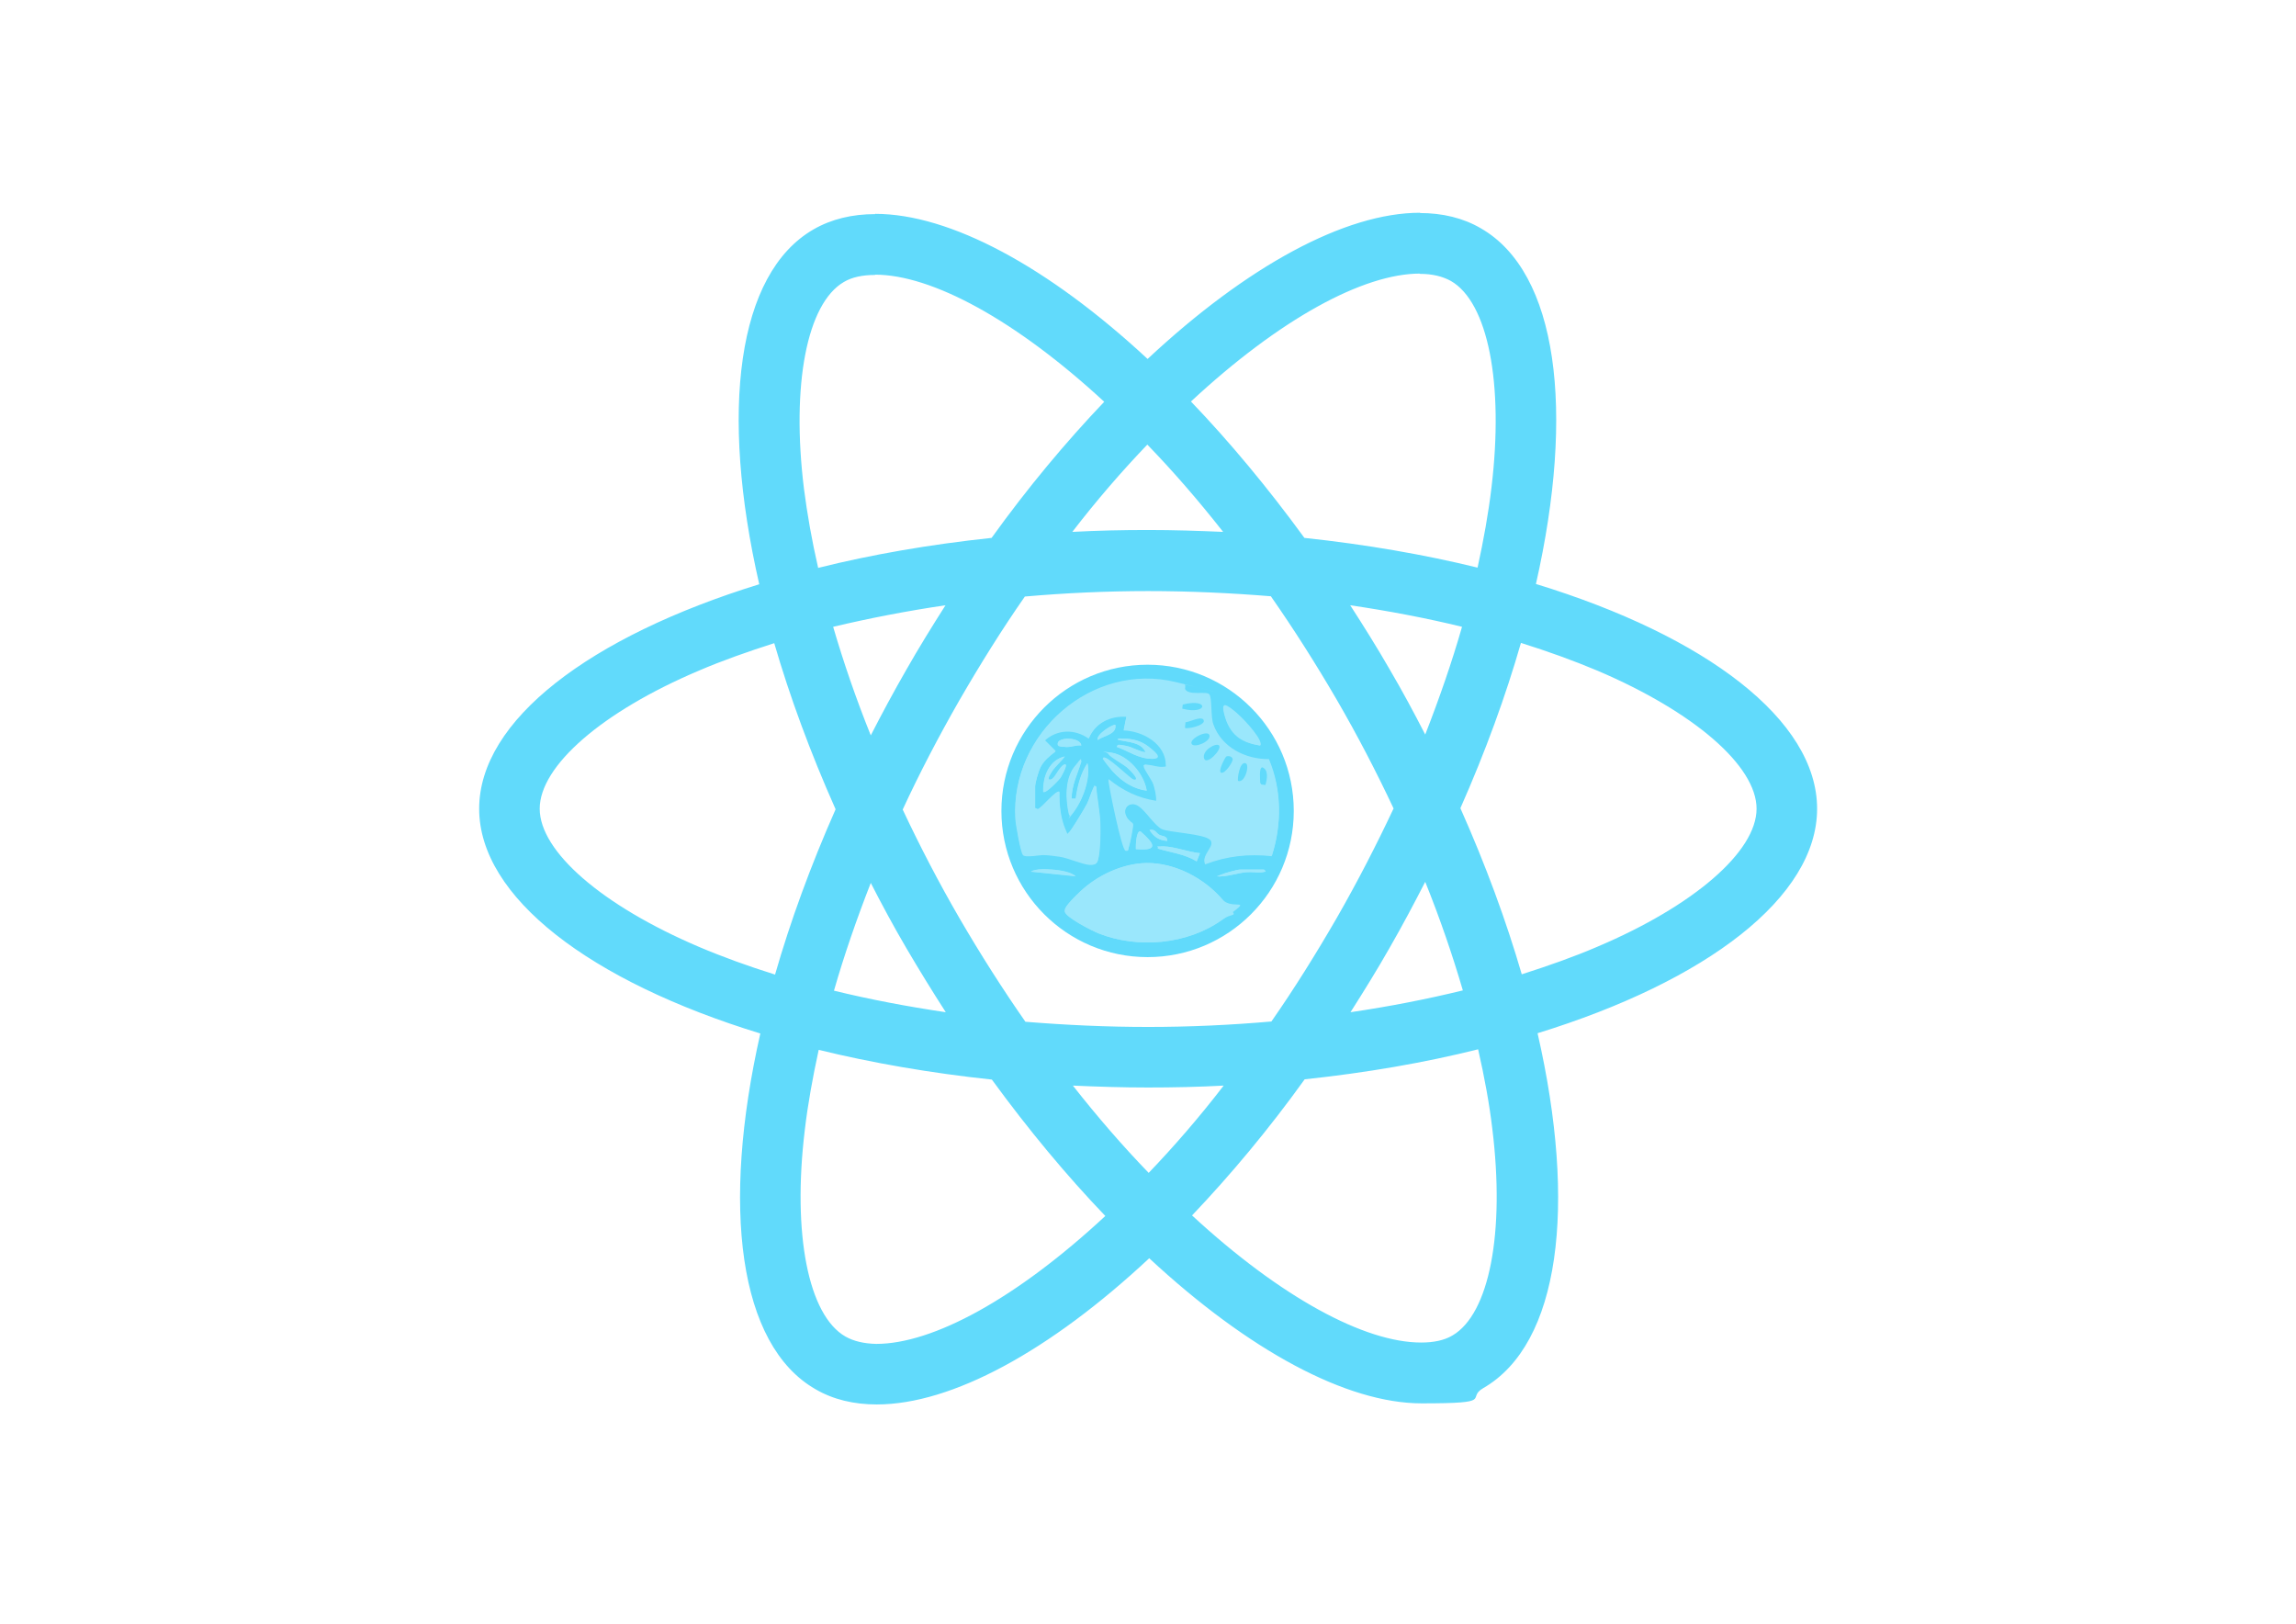
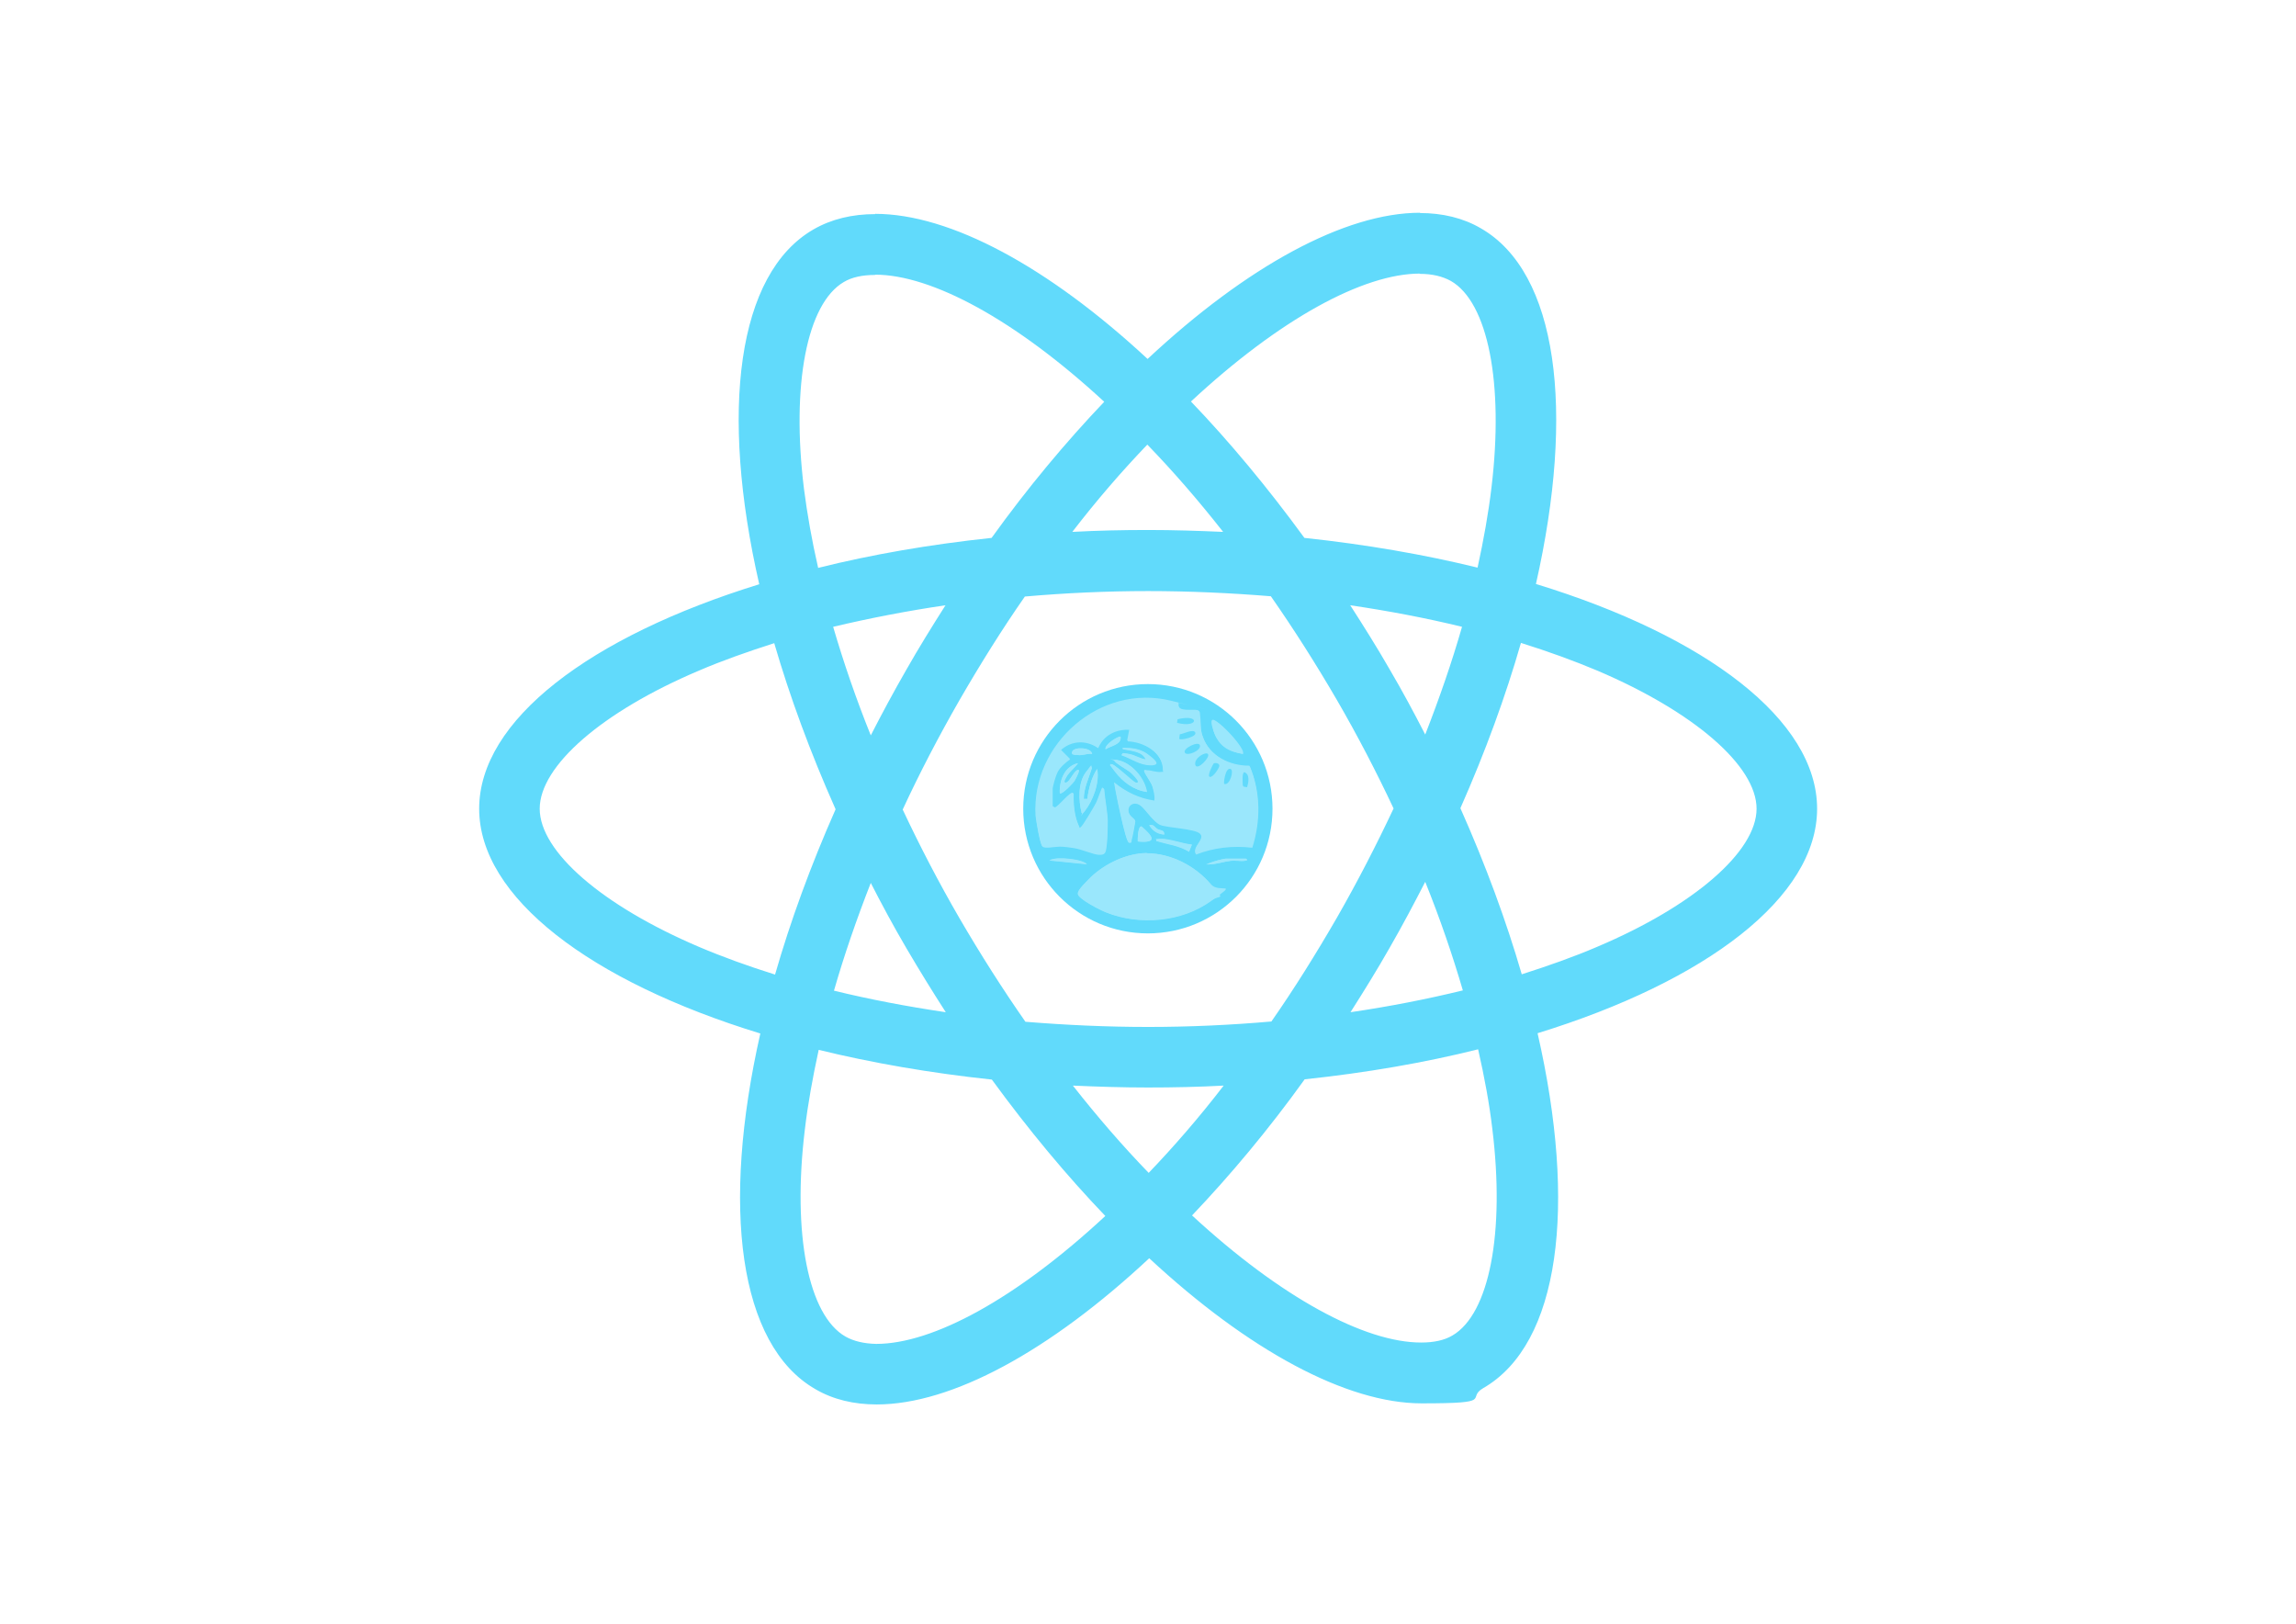
<svg xmlns="http://www.w3.org/2000/svg" id="Layer_1" version="1.1" viewBox="0 0 841.9 595.3">
  <defs>
    <style>
      .st0 {
        fill: #9ae7fc;
      }

      .st1 {
        fill: #61dafb;
      }
- 
-       .st2 {
-         fill: #61dafb;
-       }
    </style>
  </defs>
-   <circle class="st0" cx="420.7" cy="297.3" r="51" />
-   <path class="st2" d="M474.4,297.3c0,29.6-24,53.6-53.6,53.6s-53.6-24-53.6-53.6,24-53.6,53.6-53.6,53.6,24,53.6,53.6ZM379.5,296.1v-7.5c0-1.3,1.4-6.1,2.1-7.4,1.2-2.3,3.4-4.1,5.4-5.6l-4-4c4.7-4.3,11.1-4.4,16.2-.8,2.3-5.6,7.8-8.4,13.8-8l-1,5c7,.2,15.5,4.9,15.5,12.8s0,.6-.8.8c-2,.3-4-.5-5.9-.7s-1.4-.5-1.4.4,3,4.9,3.5,6.5,1.2,4.1,1,6.3c-6.6-1-12.4-3.8-17.5-8,.3,3.1,4.9,25.7,6.3,26s1-.7,1.2-1.3,1.5-7.5,1.5-8c0-1.2-2-2.1-2.6-3.3-1.4-3.2,1.5-5.6,4.4-3.9s6.2,7.4,8.9,8.6,15.4,1.7,17.6,3.9-3.4,5.4-1.8,9c8-3.1,16-3.9,24.4-3,3.7-11.5,3.7-24.1-1.1-35.3-8.6,0-17.4-4.3-20.4-12.8s-.8-10.2-1.5-11c-1-1.2-7.5.7-8.8-1.8s.3-1.3-.2-1.7-2.3-.7-3.1-.9c-30.8-7.6-60.8,18.6-58.9,49.9.1,1.9,1.9,12.2,2.8,13.2s5.7,0,7.5,0,4.4.4,5.9.6c3.4.5,8.5,2.9,11.1,3s2.9-1,3.2-2.8c.5-3.1.6-8.8.6-12s-1.2-9.3-1.5-13.7c-1.1-.2-.8,0-1.1.6-.8,1.6-1.3,3.8-2.3,5.7s-6.2,10.3-6.8,10.7-.8-.6-1-1c-1.9-4.2-2.4-9.4-2.3-14-1.1-1.2-6.4,5.8-8,6.3l-1-.5ZM462,273.3c1.3-1.4-7.1-10.5-8.5-11.8-3.6-3.2-6.4-5.3-4.2,1.7s6.8,9.2,12.6,10.1ZM409,265.8c-.5-.6-7.2,3.4-6.5,5.5,2.2-1.6,7-2,6.5-5.5ZM396.5,273.3c-.3-2.9-7.5-3.2-8.5-1.2s1.9,1.7,2.3,1.7c2.1.4,4.1-.7,6.2-.5ZM409.5,273.8c4.5,1.6,7.8,4.3,12.9,4.4s-.1-3.6-1.4-4.6c-2.6-2-6-2.9-9.2-2.8s-1.9-.4-1.7.5c3.3.7,8.6.8,10,4.5-2.7-.3-4.6-1.9-7.4-2.4s-3-.6-3.1.4ZM420.5,289.8c-1-6-6.8-12.8-12.9-13.8s-1.6-.5-1,.6,5.6,3.8,6.7,4.8,5.3,5,2.5,4.5-10-9.2-11.2-8c.2,1.1,1.3,2.3,2,3.2,3.5,4.5,8.2,8.1,14,8.8ZM390.5,277.3c-5.9,1.3-8.2,7.5-8,13,.8.9,5.9-4.5,6.4-5.3s3.2-5.4,1.3-4.7-3.4,5.2-5,5.5.2-2.5.5-3c1.3-1.9,3.4-3.7,4.7-5.5ZM396.5,279.3c-.5-.6-2.4,1.6-2.7,2-3.4,4.6-3.1,12.1-1.8,17.5.9.2,1-.3,1.4-.8,3.5-4.5,6.5-12.5,5.3-18.2-2.5,3.7-3.7,8.6-4.3,13h-1.5c0-4.8,2.2-9.1,3.5-13.5ZM428,308.3c.1-2-2-1.7-3-2.3s-1.6-2.2-3.5-1.7c1.6,2.5,3.5,3.8,6.5,4ZM416.5,311.3c9,.8,6.5-2.3,1.7-6.5-1.6-.4-1.8,5.3-1.7,6.5ZM440,312.8c-4.1-.4-9.3-2.4-13.3-2.5s-1.6,0-2.2.8c4.8,1.5,9.9,2,14.3,4.7l1.2-3ZM420.4,316.4c-8.7.1-17.9,4.4-24.2,10.4s-5.7,6.3-5.7,7.3c0,2.1,10.2,7.3,12.4,8.1,14.3,5.7,32.6,4.1,45.3-5s3.7-3.2.1-7.4c-6.7-7.8-17.4-13.5-27.8-13.4ZM394.5,321.3c-1.7-1.7-5.9-2.3-8.3-2.5s-6.3-.4-8.2.7l16.5,1.7ZM463.5,318.8h-8.8c-1.1,0-5.8,1.3-7.1,1.9s-1,.7.1.6c2.8-.1,6.1-1.2,9-1.5s4.1.2,6,0,1.6-.4.7-1Z" />
-   <path class="st0" d="M379.5,296.1l1,.5c1.6-.4,6.9-7.4,8-6.3-.1,4.6.4,9.8,2.3,14s.1,1.4,1,1,6.1-9.3,6.8-10.7,1.5-4.1,2.3-5.7,0-.8,1.1-.6c.3,4.5,1.4,9.3,1.5,13.7s0,8.9-.6,12-1.3,2.9-3.2,2.8-7.7-2.5-11.1-3-4.4-.6-5.9-.6-6.4,1.3-7.5,0-2.6-11.3-2.8-13.2c-1.8-31.3,28.1-57.5,58.9-49.9s2.6.5,3.1.9,0,1.2.2,1.7c1.3,2.4,7.7.6,8.8,1.8s.5,8.2,1.5,11c3,8.5,11.8,12.9,20.4,12.8,4.7,11.2,4.8,23.8,1.1,35.3-8.5-.8-16.5,0-24.4,3-1.6-3.7,4.9-6,1.8-9s-14-2.2-17.6-3.9-6.4-7.2-8.9-8.6-5.8.7-4.4,3.9,2.5,2.1,2.6,3.3-1.2,7.3-1.5,8-.3,1.5-1.2,1.3c-1.3-.3-5.9-22.9-6.3-26,5.1,4.2,10.9,7,17.5,8,.2-2.2-.3-4.2-1-6.3s-3.5-6.1-3.5-6.5c0-.9,1.1-.4,1.4-.4,1.9.1,3.9,1,5.9.7s.8.3.8-.8c0-7.8-8.5-12.6-15.5-12.8l1-5c-6-.4-11.4,2.4-13.8,8-5.1-3.6-11.6-3.5-16.2.8l4,4c-2.1,1.5-4.2,3.3-5.4,5.6s-2.1,6.1-2.1,7.4v7.5ZM433.5,259.8c9.3,2.5,10.3-4.1.2-1.5l-.2,1.5ZM434.5,266.8c.4.7,7.6-.5,6.9-2.7s-5.4.7-6.7.7l-.2,2ZM437,272.8c1,1.4,6.7-2.1,6.5-3.2-.5-2.2-7.8,1.4-6.5,3.2ZM447,273.3c-1.1-1.1-5.9,3.3-5.5,4.7.7,2.8,6.8-3.5,5.5-4.7ZM449.6,277.4c-.3.2-3.7,5.4-1.8,5.9s4.1-4,4.2-4.8-1.6-1.5-2.4-1.1ZM454,286.3c2.5.9,4.5-6,2.7-6.5-2.2-.7-3.1,6.1-2.7,6.5ZM464,287.8c.6-2,1.3-5.6-1.2-6.5-1.2.3-.7,4.6-.7,5.7l.4.6,1.5.2Z" />
-   <path class="st0" d="M462,273.3c-5.9-.9-10.8-4.3-12.6-10.1s.6-4.8,4.2-1.7,9.8,10.3,8.5,11.8Z" />
-   <path class="st0" d="M420.5,289.8c-5.8-.7-10.5-4.3-14-8.8s-1.8-2.1-2-3.2c1.2-1.2,10.1,7.8,11.2,8,2.8.5-2.1-4.2-2.5-4.5-1.2-1-6.4-4.2-6.7-4.8-.5-1,.6-.6,1-.6,6.2,1,12,7.8,12.9,13.8Z" />
-   <path class="st0" d="M396.5,279.3c-1.3,4.4-3.6,8.7-3.5,13.5h1.5c.6-4.4,1.8-9.3,4.3-13,1.2,5.7-1.8,13.7-5.3,18.2s-.5,1-1.4.8c-1.3-5.3-1.6-12.8,1.8-17.5s2.2-2.6,2.7-2Z" />
-   <path class="st0" d="M409.5,273.8c.1-1,2.5-.5,3.1-.4,2.8.5,4.7,2,7.4,2.4-1.4-3.7-6.7-3.8-10-4.5-.1-.9,1.1-.5,1.7-.5,3.3,0,6.6.8,9.2,2.8s4.8,4.7,1.4,4.6c-5.1-.1-8.4-2.8-12.9-4.4Z" />
-   <path class="st0" d="M390.5,277.3c-1.3,1.9-3.5,3.6-4.7,5.5s-2.3,3.3-.5,3,3.3-4.8,5-5.5-1.1,4.3-1.3,4.7c-.5.8-5.6,6.2-6.4,5.3-.2-5.5,2.1-11.7,8-13Z" />
-   <path class="st0" d="M440,312.8l-1.2,3c-4.3-2.7-9.5-3.3-14.3-4.7.6-.8,1.3-.8,2.2-.8,4,.1,9.2,2.1,13.3,2.5Z" />
-   <path class="st0" d="M416.5,311.3c0-1.2.1-6.9,1.7-6.5,4.7,4.2,7.2,7.3-1.7,6.5Z" />
-   <path class="st0" d="M396.5,273.3c-2.1-.3-4.1.8-6.2.5s-2.7-1-2.3-1.7c1-1.9,8.2-1.7,8.5,1.2Z" />
-   <path class="st0" d="M409,265.8c.5,3.5-4.3,3.9-6.5,5.5-.7-2.1,5.9-6.1,6.5-5.5Z" />
-   <path class="st0" d="M428,308.3c-3-.2-4.9-1.5-6.5-4,2-.5,2.4,1,3.5,1.7s3.1.3,3,2.3Z" />
-   <path class="st2" d="M434.5,266.8l.2-2c1.3,0,6.1-2.6,6.7-.7s-6.5,3.4-6.9,2.7Z" />
-   <path class="st2" d="M433.5,259.8l.2-1.5c10-2.5,9.1,4-.2,1.5Z" />
-   <path class="st2" d="M437,272.8c-1.3-1.8,6-5.5,6.5-3.2s-5.5,4.7-6.5,3.2Z" />
-   <path class="st2" d="M447,273.3c1.3,1.3-4.7,7.6-5.5,4.7s4.4-5.8,5.5-4.7Z" />
-   <path class="st2" d="M449.6,277.4c.8-.5,2.5,0,2.4,1.1s-2.8,5.2-4.2,4.8,1.5-5.7,1.8-5.9Z" />
-   <path class="st2" d="M454,286.3c-.4-.4.5-7.2,2.7-6.5,1.7.5-.2,7.4-2.7,6.5Z" />
-   <path class="st2" d="M464,287.8l-1.5-.2-.4-.6c0-1.1-.5-5.4.7-5.7,2.5.9,1.8,4.5,1.2,6.5Z" />
-   <path class="st0" d="M420.4,316.4c10.5-.1,21.2,5.6,27.8,13.4s4.5,4.1-.1,7.4c-12.7,9.1-30.9,10.7-45.3,5-2.2-.9-12.4-6-12.4-8.1s4.7-6.3,5.7-7.3c6.3-5.9,15.5-10.2,24.2-10.4Z" />
-   <path class="st0" d="M394.5,321.3l-16.5-1.7c2-1.2,5.9-.9,8.2-.7s6.6.8,8.3,2.5Z" />
-   <path class="st0" d="M463.5,318.8c.8.6,0,.9-.7,1-1.9.2-4.1-.2-6,0-2.9.3-6.2,1.4-9,1.5s-1.3-.1-.1-.6,6-1.9,7.1-1.9h8.8Z" />
-   <path class="st2" d="M666.3,296.5c0-32.5-40.7-63.3-103.1-82.4,14.4-63.6,8-114.2-20.2-130.4-6.5-3.8-14.1-5.6-22.4-5.6v22.3c4.6,0,8.3.9,11.4,2.6,13.6,7.8,19.5,37.5,14.9,75.7-1.1,9.4-2.9,19.3-5.1,29.4-19.6-4.8-41-8.5-63.5-10.9-13.5-18.5-27.5-35.3-41.6-50,32.6-30.3,63.2-46.9,84-46.9v-22.3c-27.5,0-63.5,19.6-99.9,53.6-36.4-33.8-72.4-53.2-99.9-53.2v22.3c20.7,0,51.4,16.5,84,46.6-14,14.7-28,31.4-41.3,49.9-22.6,2.4-44,6.1-63.6,11-2.3-10-4-19.7-5.2-29-4.7-38.2,1.1-67.9,14.6-75.8,3-1.8,6.9-2.6,11.5-2.6v-22.3c-8.4,0-16,1.8-22.6,5.6-28.1,16.2-34.4,66.7-19.9,130.1-62.2,19.2-102.7,49.9-102.7,82.3s40.7,63.3,103.1,82.4c-14.4,63.6-8,114.2,20.2,130.4,6.5,3.8,14.1,5.6,22.5,5.6,27.5,0,63.5-19.6,99.9-53.6,36.4,33.8,72.4,53.2,99.9,53.2s16-1.8,22.6-5.6c28.1-16.2,34.4-66.7,19.9-130.1,62-19.1,102.5-49.9,102.5-82.3h0ZM536.1,229.8c-3.7,12.9-8.3,26.2-13.5,39.5-4.1-8-8.4-16-13.1-24-4.6-8-9.5-15.8-14.4-23.4,14.2,2.1,27.9,4.7,41,7.9h0ZM490.3,336.3c-7.8,13.5-15.8,26.3-24.1,38.2-14.9,1.3-30,2-45.2,2s-30.2-.7-45-1.9c-8.3-11.9-16.4-24.6-24.2-38-7.6-13.1-14.5-26.4-20.8-39.8,6.2-13.4,13.2-26.8,20.7-39.9,7.8-13.5,15.8-26.3,24.1-38.2,14.9-1.3,30-2,45.2-2s30.2.7,45,1.9c8.3,11.9,16.4,24.6,24.2,38,7.6,13.1,14.5,26.4,20.8,39.8-6.3,13.4-13.2,26.8-20.7,39.9h0ZM522.6,323.3c5.4,13.4,10,26.8,13.8,39.8-13.1,3.2-26.9,5.9-41.2,8,4.9-7.7,9.8-15.6,14.4-23.7,4.6-8,8.9-16.1,13-24.1h0ZM421.2,430c-9.3-9.6-18.6-20.3-27.8-32,9,.4,18.2.7,27.5.7s18.7-.2,27.8-.7c-9,11.7-18.3,22.4-27.5,32ZM346.8,371.1c-14.2-2.1-27.9-4.7-41-7.9,3.7-12.9,8.3-26.2,13.5-39.5,4.1,8,8.4,16,13.1,24s9.5,15.8,14.4,23.4ZM420.7,163c9.3,9.6,18.6,20.3,27.8,32-9-.4-18.2-.7-27.5-.7s-18.7.2-27.8.7c9-11.7,18.3-22.4,27.5-32ZM346.7,221.9c-4.9,7.7-9.8,15.6-14.4,23.7-4.6,8-8.9,16-13,24-5.4-13.4-10-26.8-13.8-39.8,13.1-3.1,26.9-5.8,41.2-7.9h0ZM256.2,347.1c-35.4-15.1-58.3-34.9-58.3-50.6s22.9-35.6,58.3-50.6c8.6-3.7,18-7,27.7-10.1,5.7,19.6,13.2,40,22.5,60.9-9.2,20.8-16.6,41.1-22.2,60.6-9.9-3.1-19.3-6.5-28-10.2h0ZM310,490c-13.6-7.8-19.5-37.5-14.9-75.7,1.1-9.4,2.9-19.3,5.1-29.4,19.6,4.8,41,8.5,63.5,10.9,13.5,18.5,27.5,35.3,41.6,50-32.6,30.3-63.2,46.9-84,46.9-4.5-.1-8.3-1-11.3-2.7h0ZM547.2,413.8c4.7,38.2-1.1,67.9-14.6,75.8-3,1.8-6.9,2.6-11.5,2.6-20.7,0-51.4-16.5-84-46.6,14-14.7,28-31.4,41.3-49.9,22.6-2.4,44-6.1,63.6-11,2.3,10.1,4.1,19.8,5.2,29.1ZM585.7,347.1c-8.6,3.7-18,7-27.7,10.1-5.7-19.6-13.2-40-22.5-60.9,9.2-20.8,16.6-41.1,22.2-60.6,9.9,3.1,19.3,6.5,28.1,10.2,35.4,15.1,58.3,34.9,58.3,50.6,0,15.7-23,35.6-58.4,50.6h0Z" />
-   <path class="st1" d="M520.5,78.1" />
+   <g>
+     <path class="st1" d="M666.3,296.5c0-32.5-40.7-63.3-103.1-82.4,14.4-63.6,8-114.2-20.2-130.4-6.5-3.8-14.1-5.6-22.4-5.6v22.3c4.6,0,8.3.9,11.4,2.6,13.6,7.8,19.5,37.5,14.9,75.7-1.1,9.4-2.9,19.3-5.1,29.4-19.6-4.8-41-8.5-63.5-10.9-13.5-18.5-27.5-35.3-41.6-50,32.6-30.3,63.2-46.9,84-46.9v-22.3c-27.5,0-63.5,19.6-99.9,53.6-36.4-33.8-72.4-53.2-99.9-53.2v22.3c20.7,0,51.4,16.5,84,46.6-14,14.7-28,31.4-41.3,49.9-22.6,2.4-44,6.1-63.6,11-2.3-10-4-19.7-5.2-29-4.7-38.2,1.1-67.9,14.6-75.8,3-1.8,6.9-2.6,11.5-2.6v-22.3c-8.4,0-16,1.8-22.6,5.6-28.1,16.2-34.4,66.7-19.9,130.1-62.2,19.2-102.7,49.9-102.7,82.3s40.7,63.3,103.1,82.4c-14.4,63.6-8,114.2,20.2,130.4,6.5,3.8,14.1,5.6,22.5,5.6,27.5,0,63.5-19.6,99.9-53.6,36.4,33.8,72.4,53.2,99.9,53.2s16-1.8,22.6-5.6c28.1-16.2,34.4-66.7,19.9-130.1,62-19.1,102.5-49.9,102.5-82.3h0ZM536.1,229.8c-3.7,12.9-8.3,26.2-13.5,39.5-4.1-8-8.4-16-13.1-24-4.6-8-9.5-15.8-14.4-23.4,14.2,2.1,27.9,4.7,41,7.9h0ZM490.3,336.3c-7.8,13.5-15.8,26.3-24.1,38.2-14.9,1.3-30,2-45.2,2s-30.2-.7-45-1.9c-8.3-11.9-16.4-24.6-24.2-38-7.6-13.1-14.5-26.4-20.8-39.8,6.2-13.4,13.2-26.8,20.7-39.9,7.8-13.5,15.8-26.3,24.1-38.2,14.9-1.3,30-2,45.2-2s30.2.7,45,1.9c8.3,11.9,16.4,24.6,24.2,38,7.6,13.1,14.5,26.4,20.8,39.8-6.3,13.4-13.2,26.8-20.7,39.9h0ZM522.6,323.3c5.4,13.4,10,26.8,13.8,39.8-13.1,3.2-26.9,5.9-41.2,8,4.9-7.7,9.8-15.6,14.4-23.7,4.6-8,8.9-16.1,13-24.1h0ZM421.2,430c-9.3-9.6-18.6-20.3-27.8-32,9,.4,18.2.7,27.5.7s18.7-.2,27.8-.7c-9,11.7-18.3,22.4-27.5,32ZM346.8,371.1c-14.2-2.1-27.9-4.7-41-7.9,3.7-12.9,8.3-26.2,13.5-39.5,4.1,8,8.4,16,13.1,24s9.5,15.8,14.4,23.4ZM420.7,163c9.3,9.6,18.6,20.3,27.8,32-9-.4-18.2-.7-27.5-.7s-18.7.2-27.8.7c9-11.7,18.3-22.4,27.5-32ZM346.7,221.9c-4.9,7.7-9.8,15.6-14.4,23.7-4.6,8-8.9,16-13,24-5.4-13.4-10-26.8-13.8-39.8,13.1-3.1,26.9-5.8,41.2-7.9h0ZM256.2,347.1c-35.4-15.1-58.3-34.9-58.3-50.6s22.9-35.6,58.3-50.6c8.6-3.7,18-7,27.7-10.1,5.7,19.6,13.2,40,22.5,60.9-9.2,20.8-16.6,41.1-22.2,60.6-9.9-3.1-19.3-6.5-28-10.2h0ZM310,490c-13.6-7.8-19.5-37.5-14.9-75.7,1.1-9.4,2.9-19.3,5.1-29.4,19.6,4.8,41,8.5,63.5,10.9,13.5,18.5,27.5,35.3,41.6,50-32.6,30.3-63.2,46.9-84,46.9-4.5-.1-8.3-1-11.3-2.7h0ZM547.2,413.8c4.7,38.2-1.1,67.9-14.6,75.8-3,1.8-6.9,2.6-11.5,2.6-20.7,0-51.4-16.5-84-46.6,14-14.7,28-31.4,41.3-49.9,22.6-2.4,44-6.1,63.6-11,2.3,10.1,4.1,19.8,5.2,29.1ZM585.7,347.1c-8.6,3.7-18,7-27.7,10.1-5.7-19.6-13.2-40-22.5-60.9,9.2-20.8,16.6-41.1,22.2-60.6,9.9,3.1,19.3,6.5,28.1,10.2,35.4,15.1,58.3,34.9,58.3,50.6,0,15.7-23,35.6-58.4,50.6h0Z" />
+     <circle class="st1" cx="420.9" cy="296.5" r="45.7" />
+     <path class="st1" d="M520.5,78.1" />
+   </g>
+   <circle class="st0" cx="420.8" cy="296.6" r="43" />
+   <path class="st1" d="M466.1,296.6c0,25-20.2,45.2-45.2,45.2s-45.2-20.2-45.2-45.2,20.2-45.2,45.2-45.2,45.2,20.2,45.2,45.2ZM386,295.6v-6.3c0-1.1,1.2-5.1,1.8-6.2,1-1.9,2.9-3.5,4.6-4.7l-3.4-3.4c4-3.6,9.4-3.7,13.7-.7,1.9-4.7,6.6-7.1,11.6-6.7l-.8,4.2c5.9.2,13.1,4.1,13.1,10.8s0,.5-.7.7c-1.7.3-3.4-.4-5-.6s-1.2-.4-1.2.3,2.5,4.1,3,5.5,1,3.5.8,5.3c-5.6-.8-10.5-3.2-14.8-6.7.3,2.6,4.1,21.7,5.3,21.9s.8-.6,1-1.1,1.3-6.3,1.3-6.7c0-1-1.7-1.8-2.2-2.8-1.2-2.7,1.3-4.7,3.7-3.3s5.2,6.2,7.5,7.3,13,1.4,14.8,3.3-2.9,4.6-1.5,7.6c6.7-2.6,13.5-3.3,20.6-2.5,3.1-9.7,3.1-20.3-.9-29.8-7.3,0-14.7-3.6-17.2-10.8-2.5-7.2-.7-8.6-1.3-9.3-.8-1-6.3.6-7.4-1.5s.3-1.1-.2-1.4-1.9-.6-2.6-.8c-26-6.4-51.3,15.7-49.7,42.1,0,1.6,1.6,10.3,2.4,11.1s4.8,0,6.3,0,3.7.3,5,.5c2.9.4,7.2,2.4,9.4,2.5s2.4-.8,2.7-2.4c.4-2.6.5-7.4.5-10.1s-1-7.8-1.3-11.6c-.9-.2-.7,0-.9.5-.7,1.3-1.1,3.2-1.9,4.8s-5.2,8.7-5.7,9-.7-.5-.8-.8c-1.6-3.5-2-7.9-1.9-11.8-.9-1-5.4,4.9-6.7,5.3l-.8-.4v-.3h-.2ZM455.6,276.4c1.1-1.2-6-8.9-7.2-10-3-2.7-5.4-4.5-3.5,1.4s5.7,7.8,10.6,8.5h.1ZM410.9,270.1c-.4-.5-6.1,2.9-5.5,4.6,1.9-1.3,5.9-1.7,5.5-4.6ZM400.4,276.4c-.3-2.4-6.3-2.7-7.2-1s1.6,1.4,1.9,1.4c1.8.3,3.5-.6,5.2-.4h.1ZM411.3,276.8c3.8,1.3,6.6,3.6,10.9,3.7s0-3-1.2-3.9c-2.2-1.7-5.1-2.4-7.8-2.4s-1.6-.3-1.4.4c2.8.6,7.3.7,8.4,3.8-2.3-.3-3.9-1.6-6.2-2s-2.5-.5-2.6.3h0ZM420.6,290.3c-.8-5.1-5.7-10.8-10.9-11.6s-1.3-.4-.8.5,4.7,3.2,5.7,4,4.5,4.2,2.1,3.8-8.4-7.8-9.4-6.7c.2.9,1.1,1.9,1.7,2.7,3,3.8,6.9,6.8,11.8,7.4h-.2ZM395.3,279.8c-5,1.1-6.9,6.3-6.7,11,.7.8,5-3.8,5.4-4.5s2.7-4.6,1.1-4-2.9,4.4-4.2,4.6.2-2.1.4-2.5c1.1-1.6,2.9-3.1,4-4.6h0ZM400.4,281.5c-.4-.5-2,1.3-2.3,1.7-2.9,3.9-2.6,10.2-1.5,14.8.8.2.8-.3,1.2-.7,3-3.8,5.5-10.5,4.5-15.4-2.1,3.1-3.1,7.3-3.6,11h-1.3c0-4,1.9-7.7,3-11.4h0ZM426.9,305.9c0-1.7-1.7-1.4-2.5-1.9s-1.3-1.9-3-1.4c1.3,2.1,3,3.2,5.5,3.4h0ZM417.2,308.5c7.6.7,5.5-1.9,1.4-5.5-1.3-.3-1.5,4.5-1.4,5.5ZM437,309.7c-3.5-.3-7.8-2-11.2-2.1s-1.3,0-1.9.7c4,1.3,8.4,1.7,12.1,4l1-2.5h0ZM420.5,312.8c-7.3,0-15.1,3.7-20.4,8.8s-4.8,5.3-4.8,6.2c0,1.8,8.6,6.2,10.5,6.8,12.1,4.8,27.5,3.5,38.2-4.2s3.1-2.7,0-6.2c-5.7-6.6-14.7-11.4-23.4-11.3h-.1ZM398.7,316.9c-1.4-1.4-5-1.9-7-2.1s-5.3-.3-6.9.6l13.9,1.4h0ZM456.9,314.8h-7.4c-.9,0-4.9,1.1-6,1.6s-.8.6,0,.5c2.4,0,5.1-1,7.6-1.3s3.5.2,5.1,0,1.3-.3.6-.8h0Z" />
+   <path class="st0" d="M386,295.6l.8.4c1.3-.3,5.8-6.2,6.7-5.3,0,3.9.3,8.3,1.9,11.8s0,1.2.8.8,5.1-7.8,5.7-9,1.3-3.5,1.9-4.8,0-.7.9-.5c.3,3.8,1.2,7.8,1.3,11.6s0,7.5-.5,10.1-1.1,2.4-2.7,2.4-6.5-2.1-9.4-2.5-3.7-.5-5-.5-5.4,1.1-6.3,0-2.2-9.5-2.4-11.1c-1.5-26.4,23.7-48.5,49.7-42.1s2.2.4,2.6.8,0,1,.2,1.4c1.1,2,6.5.5,7.4,1.5s.4,6.9,1.3,9.3c2.5,7.2,10,10.9,17.2,10.8,4,9.4,4,20.1.9,29.8-7.2-.7-13.9,0-20.6,2.5-1.3-3.1,4.1-5.1,1.5-7.6s-11.8-1.9-14.8-3.3-5.4-6.1-7.5-7.3-4.9.6-3.7,3.3,2.1,1.8,2.2,2.8-1,6.2-1.3,6.7-.3,1.3-1,1.1c-1.1-.3-5-19.3-5.3-21.9,4.3,3.5,9.2,5.9,14.8,6.7.2-1.9-.3-3.5-.8-5.3s-3-5.1-3-5.5c0-.8.9-.3,1.2-.3,1.6,0,3.3.8,5,.6s.7.3.7-.7c0-6.6-7.2-10.6-13.1-10.8l.8-4.2c-5.1-.3-9.6,2-11.6,6.7-4.3-3-9.8-3-13.7.7l3.4,3.4c-1.8,1.3-3.5,2.8-4.6,4.7s-1.8,5.1-1.8,6.2v6.6h.2ZM431.6,265c7.8,2.1,8.7-3.5.2-1.3l-.2,1.3ZM432.4,270.9c.3.6,6.4-.4,5.8-2.3s-4.6.6-5.7.6l-.2,1.7h.1ZM434.5,276c.8,1.2,5.7-1.8,5.5-2.7-.4-1.9-6.6,1.2-5.5,2.7ZM442.9,276.4c-.9-.9-5,2.8-4.6,4,.6,2.4,5.7-3,4.6-4ZM445.1,279.9c-.3.2-3.1,4.6-1.5,5s3.5-3.4,3.5-4-1.3-1.3-2-.9h0ZM448.9,287.4c2.1.8,3.8-5.1,2.3-5.5-1.9-.6-2.6,5.1-2.3,5.5ZM457.3,288.6c.5-1.7,1.1-4.7-1-5.5-1,.3-.6,3.9-.6,4.8l.3.5,1.3.2h0Z" />
+   <path class="st0" d="M455.6,276.4c-5-.8-9.1-3.6-10.6-8.5s.5-4,3.5-1.4,8.3,8.7,7.2,10h-.1Z" />
+   <path class="st0" d="M420.6,290.3c-4.9-.6-8.9-3.6-11.8-7.4s-1.5-1.8-1.7-2.7c1-1,8.5,6.6,9.4,6.7,2.4.4-1.8-3.5-2.1-3.8-1-.8-5.4-3.5-5.7-4-.4-.8.5-.5.8-.5,5.2.8,10.1,6.6,10.9,11.6h.2Z" />
+   <path class="st0" d="M400.4,281.5c-1.1,3.7-3,7.3-3,11.4h1.3c.5-3.7,1.5-7.8,3.6-11,1,4.8-1.5,11.6-4.5,15.4s-.4.8-1.2.7c-1.1-4.5-1.3-10.8,1.5-14.8s1.9-2.2,2.3-1.7h0Z" />
+   <path class="st0" d="M411.3,276.8c0-.8,2.1-.4,2.6-.3,2.4.4,4,1.7,6.2,2-1.2-3.1-5.7-3.2-8.4-3.8,0-.8.9-.4,1.4-.4,2.8,0,5.6.7,7.8,2.4,2.2,1.7,4,4,1.2,3.9-4.3,0-7.1-2.4-10.9-3.7h0Z" />
+   <path class="st0" d="M395.3,279.8c-1.1,1.6-3,3-4,4.6s-1.9,2.8-.4,2.5,2.8-4,4.2-4.6-.9,3.6-1.1,4c-.4.7-4.7,5.2-5.4,4.5-.2-4.6,1.8-9.9,6.7-11h0Z" />
+   <path class="st0" d="M437,309.7l-1,2.5c-3.6-2.3-8-2.8-12.1-4,.5-.7,1.1-.7,1.9-.7,3.4,0,7.8,1.8,11.2,2.1h0Z" />
+   <path class="st0" d="M417.2,308.5c0-1,0-5.8,1.4-5.5,4,3.5,6.1,6.2-1.4,5.5Z" />
+   <path class="st0" d="M400.4,276.4c-1.8-.3-3.5.7-5.2.4s-2.3-.8-1.9-1.4c.8-1.6,6.9-1.4,7.2,1h-.1Z" />
+   <path class="st0" d="M410.9,270.1c.4,3-3.6,3.3-5.5,4.6-.6-1.8,5-5.1,5.5-4.6Z" />
+   <path class="st0" d="M426.9,305.9c-2.5-.2-4.1-1.3-5.5-3.4,1.7-.4,2,.8,3,1.4s2.6.3,2.5,1.9h0Z" />
+   <path class="st1" d="M432.4,270.9l.2-1.7c1.1,0,5.1-2.2,5.7-.6s-5.5,2.9-5.8,2.3h-.1Z" />
+   <path class="st1" d="M431.6,265l.2-1.3c8.4-2.1,7.7,3.4-.2,1.3Z" />
+   <path class="st1" d="M434.5,276c-1.1-1.5,5.1-4.6,5.5-2.7s-4.6,4-5.5,2.7Z" />
+   <path class="st1" d="M442.9,276.4c1.1,1.1-4,6.4-4.6,4s3.7-4.9,4.6-4Z" />
+   <path class="st1" d="M445.1,279.9c.7-.4,2.1,0,2,.9s-2.4,4.4-3.5,4,1.3-4.8,1.5-5h0Z" />
+   <path class="st1" d="M448.9,287.4c-.3-.3.4-6.1,2.3-5.5,1.4.4-.2,6.2-2.3,5.5Z" />
+   <path class="st1" d="M457.3,288.6l-1.3-.2-.3-.5c0-.9-.4-4.6.6-4.8,2.1.8,1.5,3.8,1,5.5h0Z" />
+   <path class="st0" d="M420.5,312.8c8.9,0,17.9,4.7,23.4,11.3,5.6,6.6,3.8,3.5,0,6.2-10.7,7.7-26.1,9-38.2,4.2-1.9-.8-10.5-5.1-10.5-6.8s4-5.3,4.8-6.2c5.3-5,13.1-8.6,20.4-8.8h.1Z" />
+   <path class="st0" d="M398.7,316.9l-13.9-1.4c1.7-1,5-.8,6.9-.6s5.6.7,7,2.1h0Z" />
+   <path class="st0" d="M456.9,314.8c.7.5,0,.8-.6.8-1.6.2-3.5-.2-5.1,0-2.4.3-5.2,1.2-7.6,1.3s-1.1,0,0-.5,5.1-1.6,6-1.6h7.4,0Z" />
</svg>
